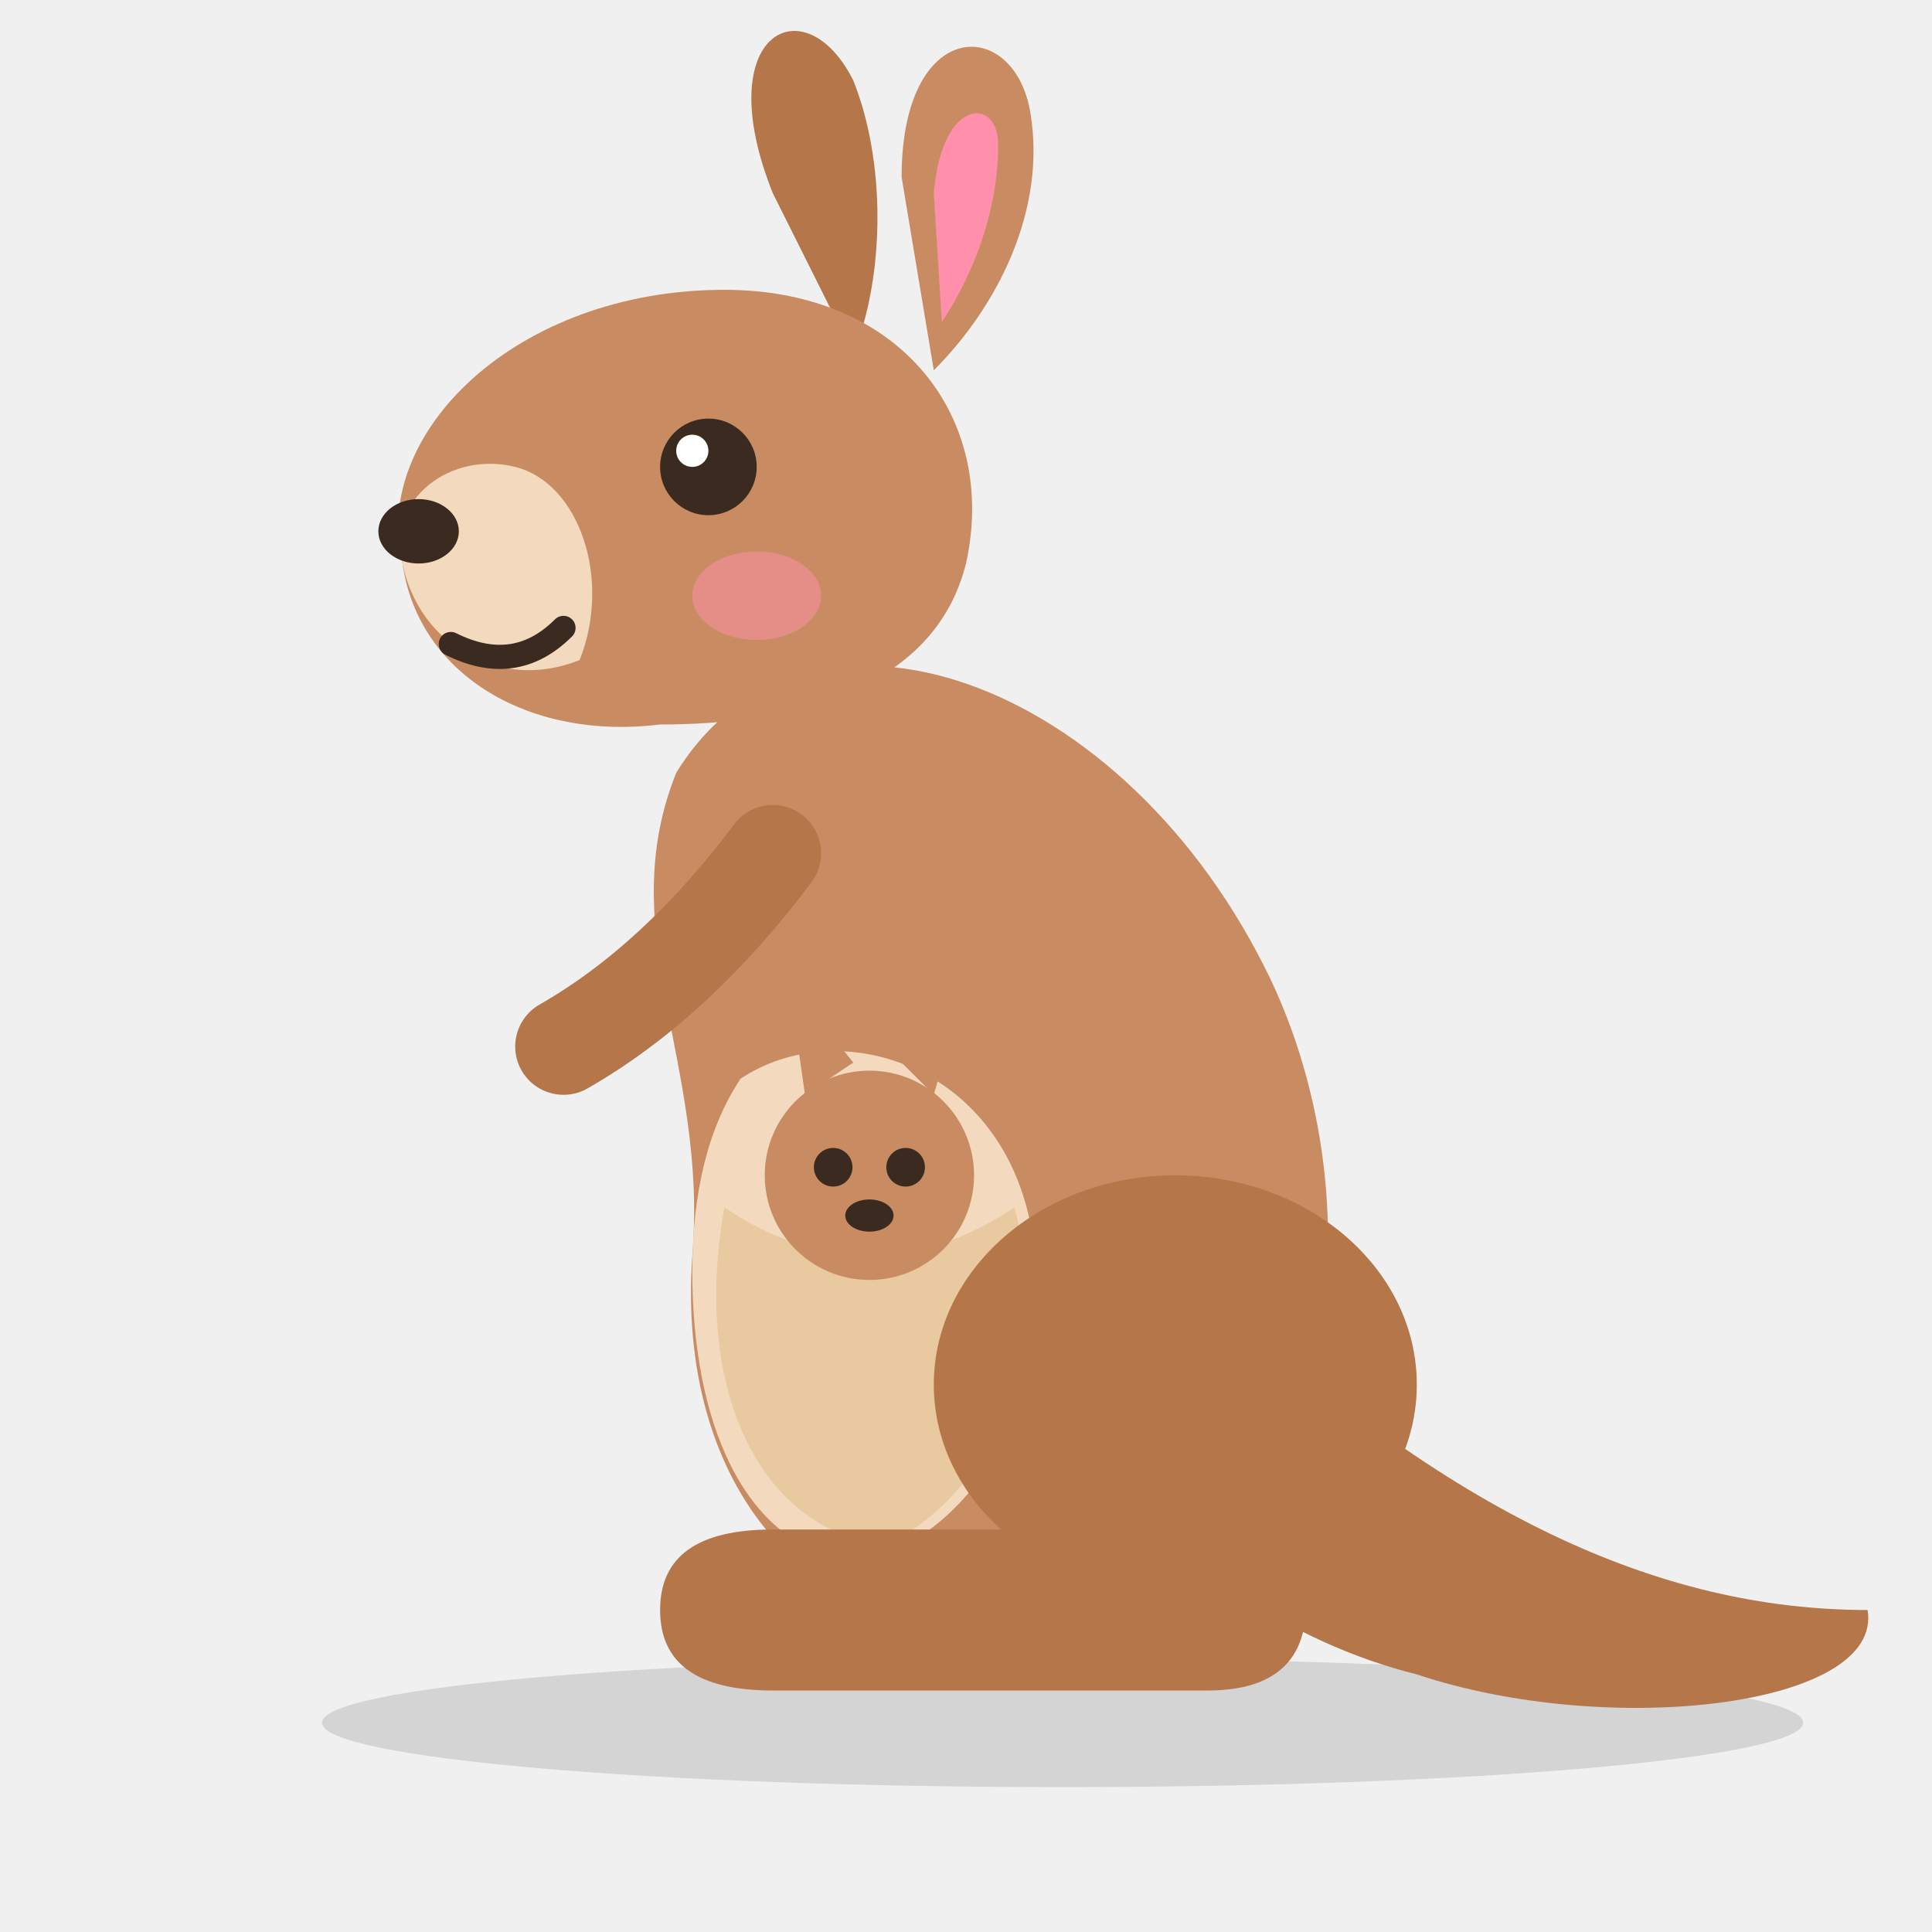
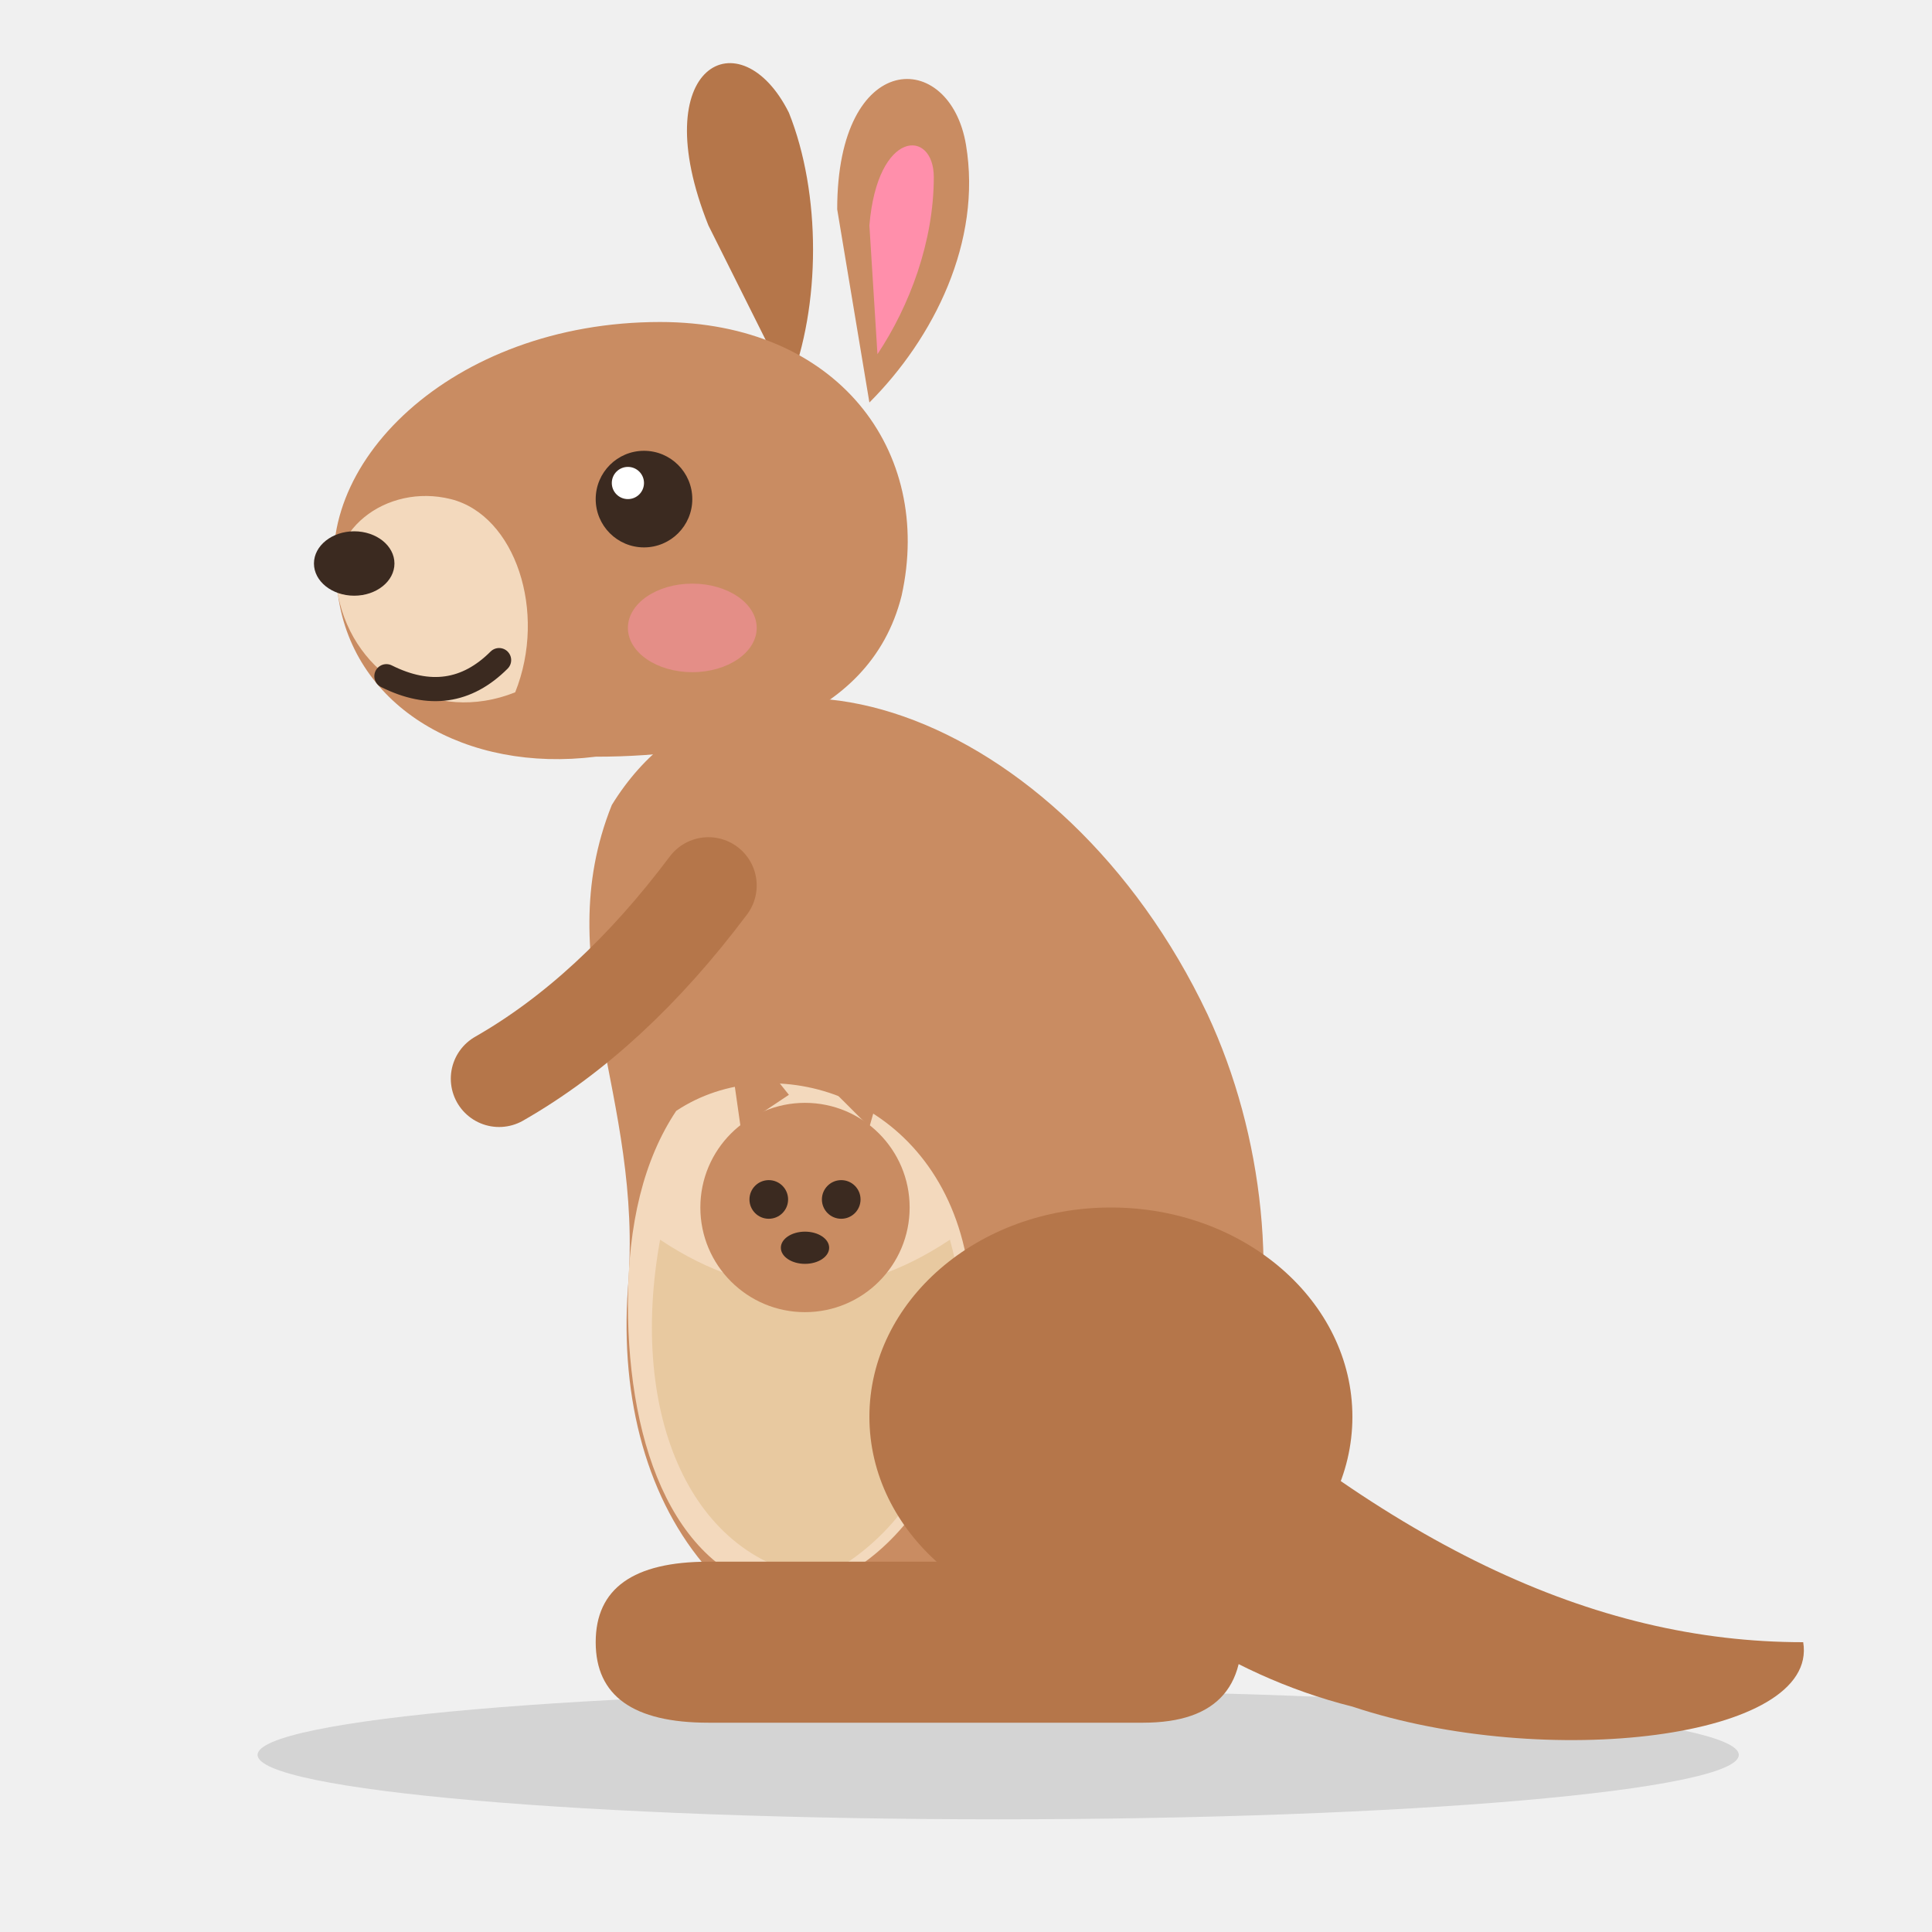
<svg xmlns="http://www.w3.org/2000/svg" viewBox="0 0 240 240">
-   <ellipse cx="132" cy="214" rx="92" ry="8" fill="#000" opacity=".12" />
-   <path d="M150 160 C180 188 206 200 232 200 C234 212 200 216 176 208 C160 204 146 194 140 184z" fill="#b5764a" />
-   <path d="M96 24 C88 4 100 -2 106 10 C110 20 110 34 106 44z" fill="#b5764a" />
-   <path d="M112 22 C112 2 126 2 128 14 C130 26 124 38 116 46z" fill="#c98c62" />
-   <path d="M116 24 C117 12 124 12 124 18 C124 26 121 34 117 40z" fill="#ff8fab" />
-   <path d="M84 96 C100 70 140 84 158 122 C172 152 166 196 130 202 C100 206 84 184 86 156 C88 132 76 116 84 96z" fill="#c98c62" />
-   <path d="M92 134 C104 126 124 132 128 152 C132 174 120 192 106 194 C92 192 86 176 86 158 C86 148 88 140 92 134z" fill="#f3d9bd" />
-   <path d="M90 150 Q108 162 126 150 C130 164 126 184 110 192 C94 190 86 172 90 150z" fill="#e8c9a0" />
-   <circle cx="108" cy="146" r="13" fill="#c98c62" />
-   <path d="M100 136 L98 122 L106 132z M116 136 L120 122 L112 132z" fill="#c98c62" />
-   <circle cx="103.5" cy="145" r="2.4" fill="#3b2a20" />
-   <circle cx="112.5" cy="145" r="2.4" fill="#3b2a20" />
-   <ellipse cx="108" cy="151" rx="3" ry="2" fill="#3b2a20" />
-   <path d="M96 106 Q84 122 70 130" fill="none" stroke="#b5764a" stroke-width="12" stroke-linecap="round" />
-   <ellipse cx="146" cy="172" rx="30" ry="26" fill="#b5764a" />
-   <path d="M146 190 H96 Q82 190 82 200 Q82 210 96 210 H150 Q164 210 162 196z" fill="#b5764a" />
-   <path d="M50 70 C46 54 64 36 90 36 C112 36 124 52 120 70 C116 86 98 90 82 90 C66 92 52 84 50 70z" fill="#c98c62" />
-   <path d="M50 70 C48 62 56 56 64 58 C72 60 76 72 72 82 C62 86 52 80 50 70z" fill="#f3d9bd" />
-   <ellipse cx="52" cy="66" rx="5" ry="4" fill="#3b2a20" />
-   <path d="M56 80 Q64 84 70 78" fill="none" stroke="#3b2a20" stroke-width="3" stroke-linecap="round" />
-   <circle cx="88" cy="58" r="6" fill="#3b2a20" />
-   <circle cx="86" cy="56" r="2" fill="#fff" />
-   <ellipse cx="94" cy="74" rx="8" ry="5.5" fill="#ff8fab" opacity=".5" />
+   <g transform="translate(-8 4)">
+     <ellipse cx="132" cy="214" rx="92" ry="8" fill="#000" opacity=".12" />
+     <path d="M150 160 C180 188 206 200 232 200 C234 212 200 216 176 208 C160 204 146 194 140 184z" fill="#b5764a" />
+     <path d="M96 24 C88 4 100 -2 106 10 C110 20 110 34 106 44z" fill="#b5764a" />
+     <path d="M112 22 C112 2 126 2 128 14 C130 26 124 38 116 46z" fill="#c98c62" />
+     <path d="M116 24 C117 12 124 12 124 18 C124 26 121 34 117 40z" fill="#ff8fab" />
+     <path d="M84 96 C100 70 140 84 158 122 C172 152 166 196 130 202 C100 206 84 184 86 156 C88 132 76 116 84 96z" fill="#c98c62" />
+     <path d="M92 134 C104 126 124 132 128 152 C132 174 120 192 106 194 C92 192 86 176 86 158 C86 148 88 140 92 134z" fill="#f3d9bd" />
+     <path d="M90 150 Q108 162 126 150 C130 164 126 184 110 192 C94 190 86 172 90 150z" fill="#e8c9a0" />
+     <circle cx="108" cy="146" r="13" fill="#c98c62" />
+     <path d="M100 136 L98 122 L106 132z M116 136 L120 122 L112 132z" fill="#c98c62" />
+     <circle cx="103.5" cy="145" r="2.4" fill="#3b2a20" />
+     <circle cx="112.5" cy="145" r="2.4" fill="#3b2a20" />
+     <ellipse cx="108" cy="151" rx="3" ry="2" fill="#3b2a20" />
+     <path d="M96 106 Q84 122 70 130" fill="none" stroke="#b5764a" stroke-width="12" stroke-linecap="round" />
+     <ellipse cx="146" cy="172" rx="30" ry="26" fill="#b5764a" />
+     <path d="M146 190 H96 Q82 190 82 200 Q82 210 96 210 H150 Q164 210 162 196z" fill="#b5764a" />
+     <path d="M50 70 C46 54 64 36 90 36 C112 36 124 52 120 70 C116 86 98 90 82 90 C66 92 52 84 50 70z" fill="#c98c62" />
+     <path d="M50 70 C48 62 56 56 64 58 C72 60 76 72 72 82 C62 86 52 80 50 70z" fill="#f3d9bd" />
+     <ellipse cx="52" cy="66" rx="5" ry="4" fill="#3b2a20" />
+     <path d="M56 80 Q64 84 70 78" fill="none" stroke="#3b2a20" stroke-width="3" stroke-linecap="round" />
+     <circle cx="88" cy="58" r="6" fill="#3b2a20" />
+     <circle cx="86" cy="56" r="2" fill="#fff" />
+     <ellipse cx="94" cy="74" rx="8" ry="5.5" fill="#ff8fab" opacity=".5" />
+   </g>
</svg>
